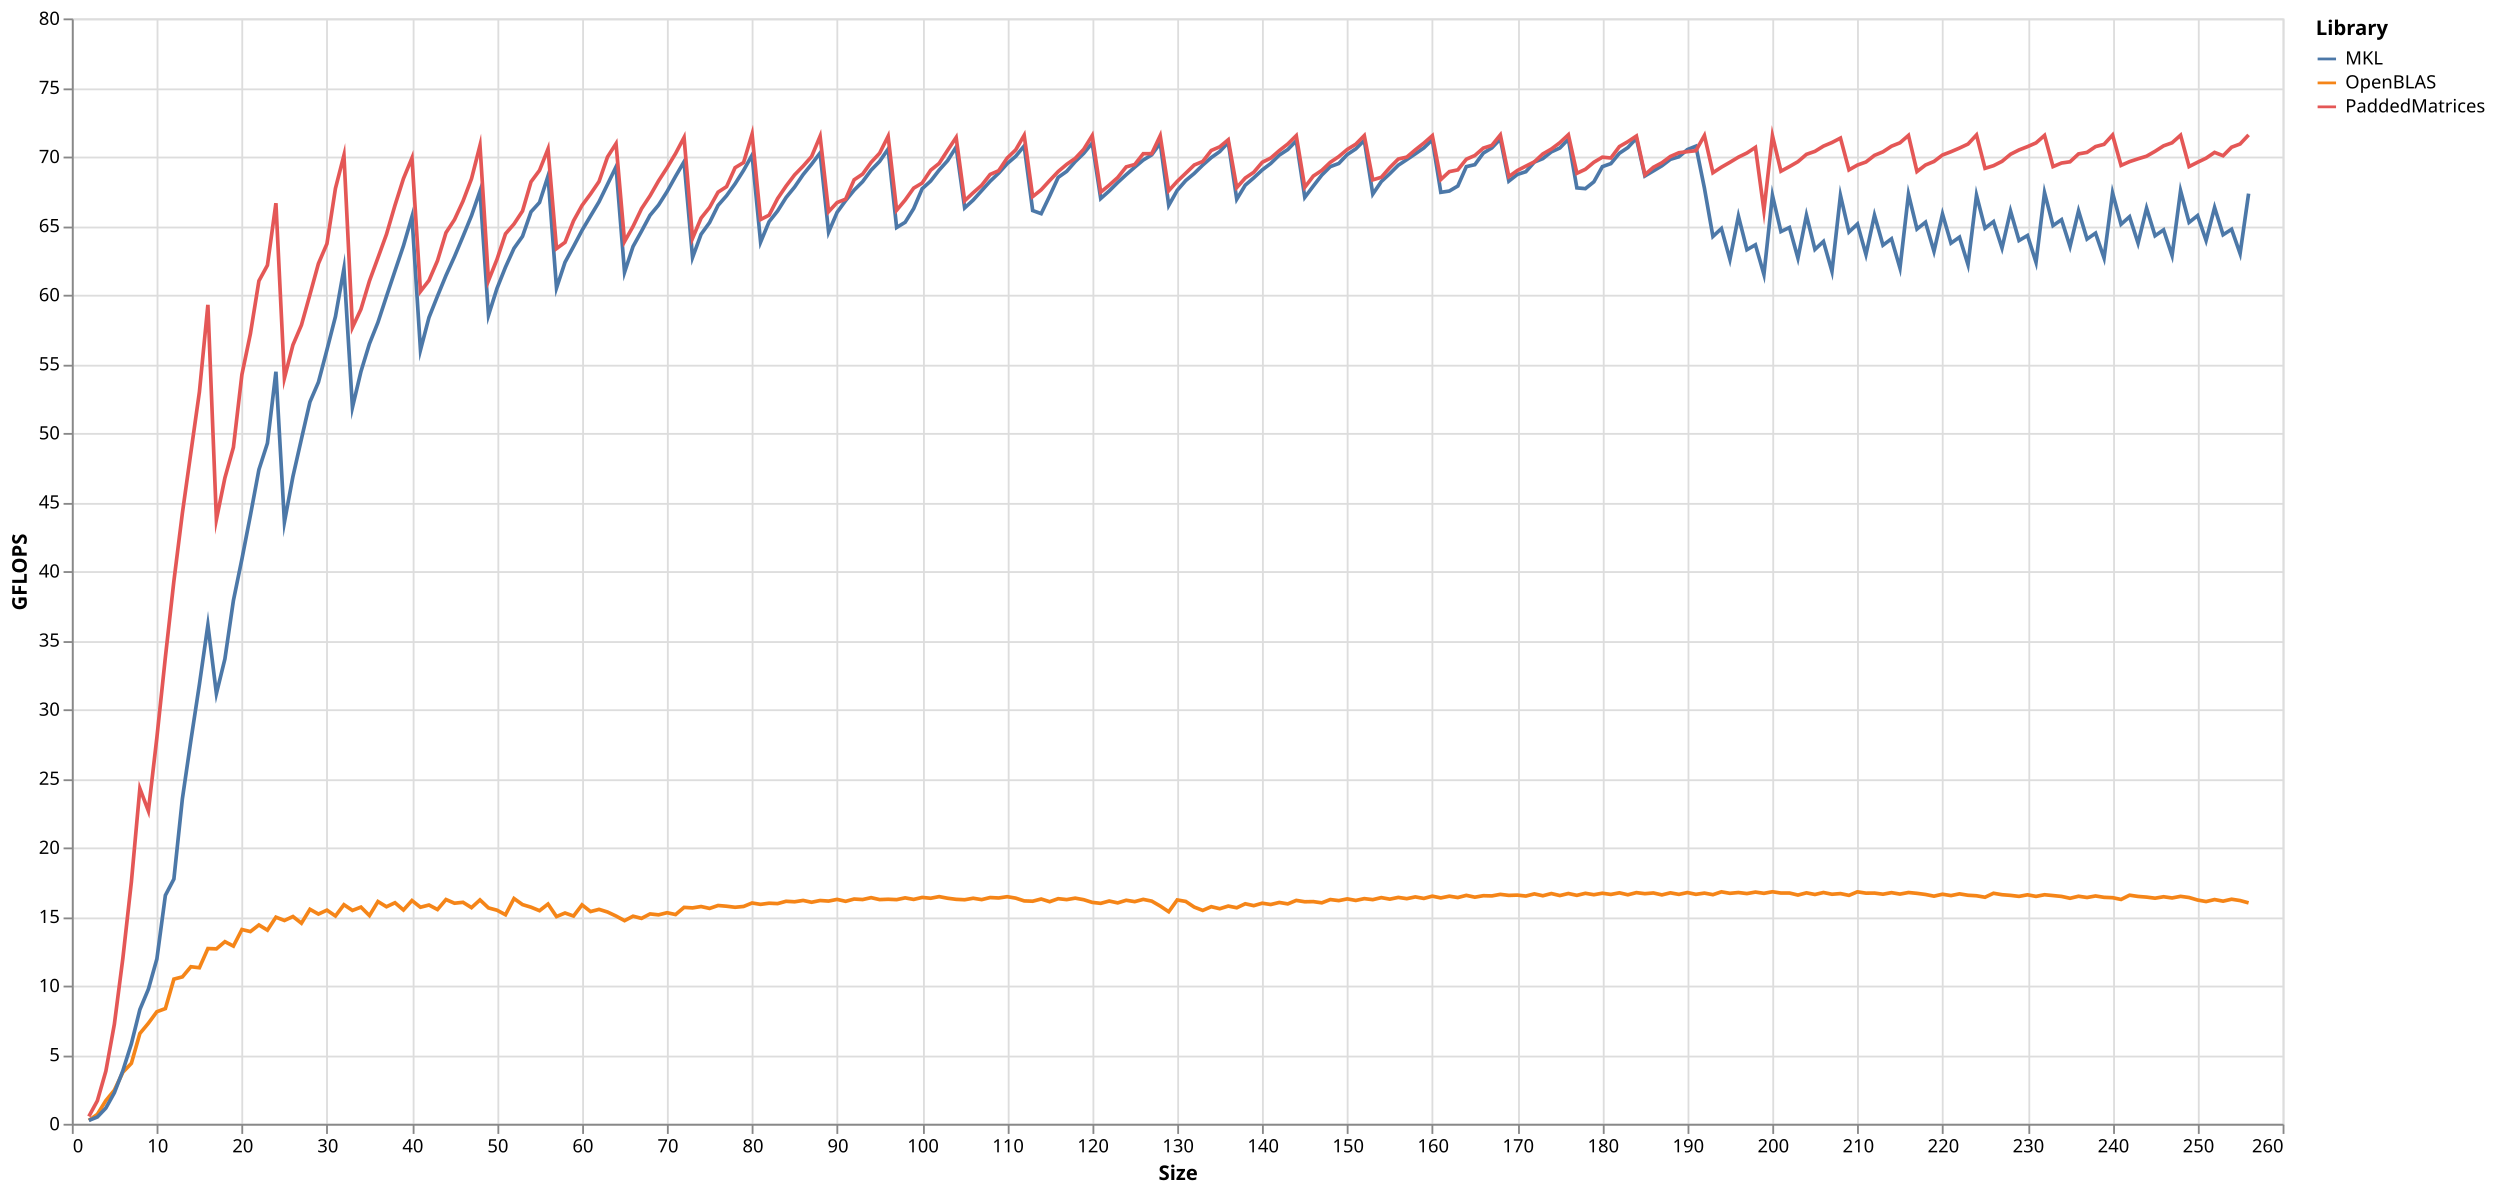
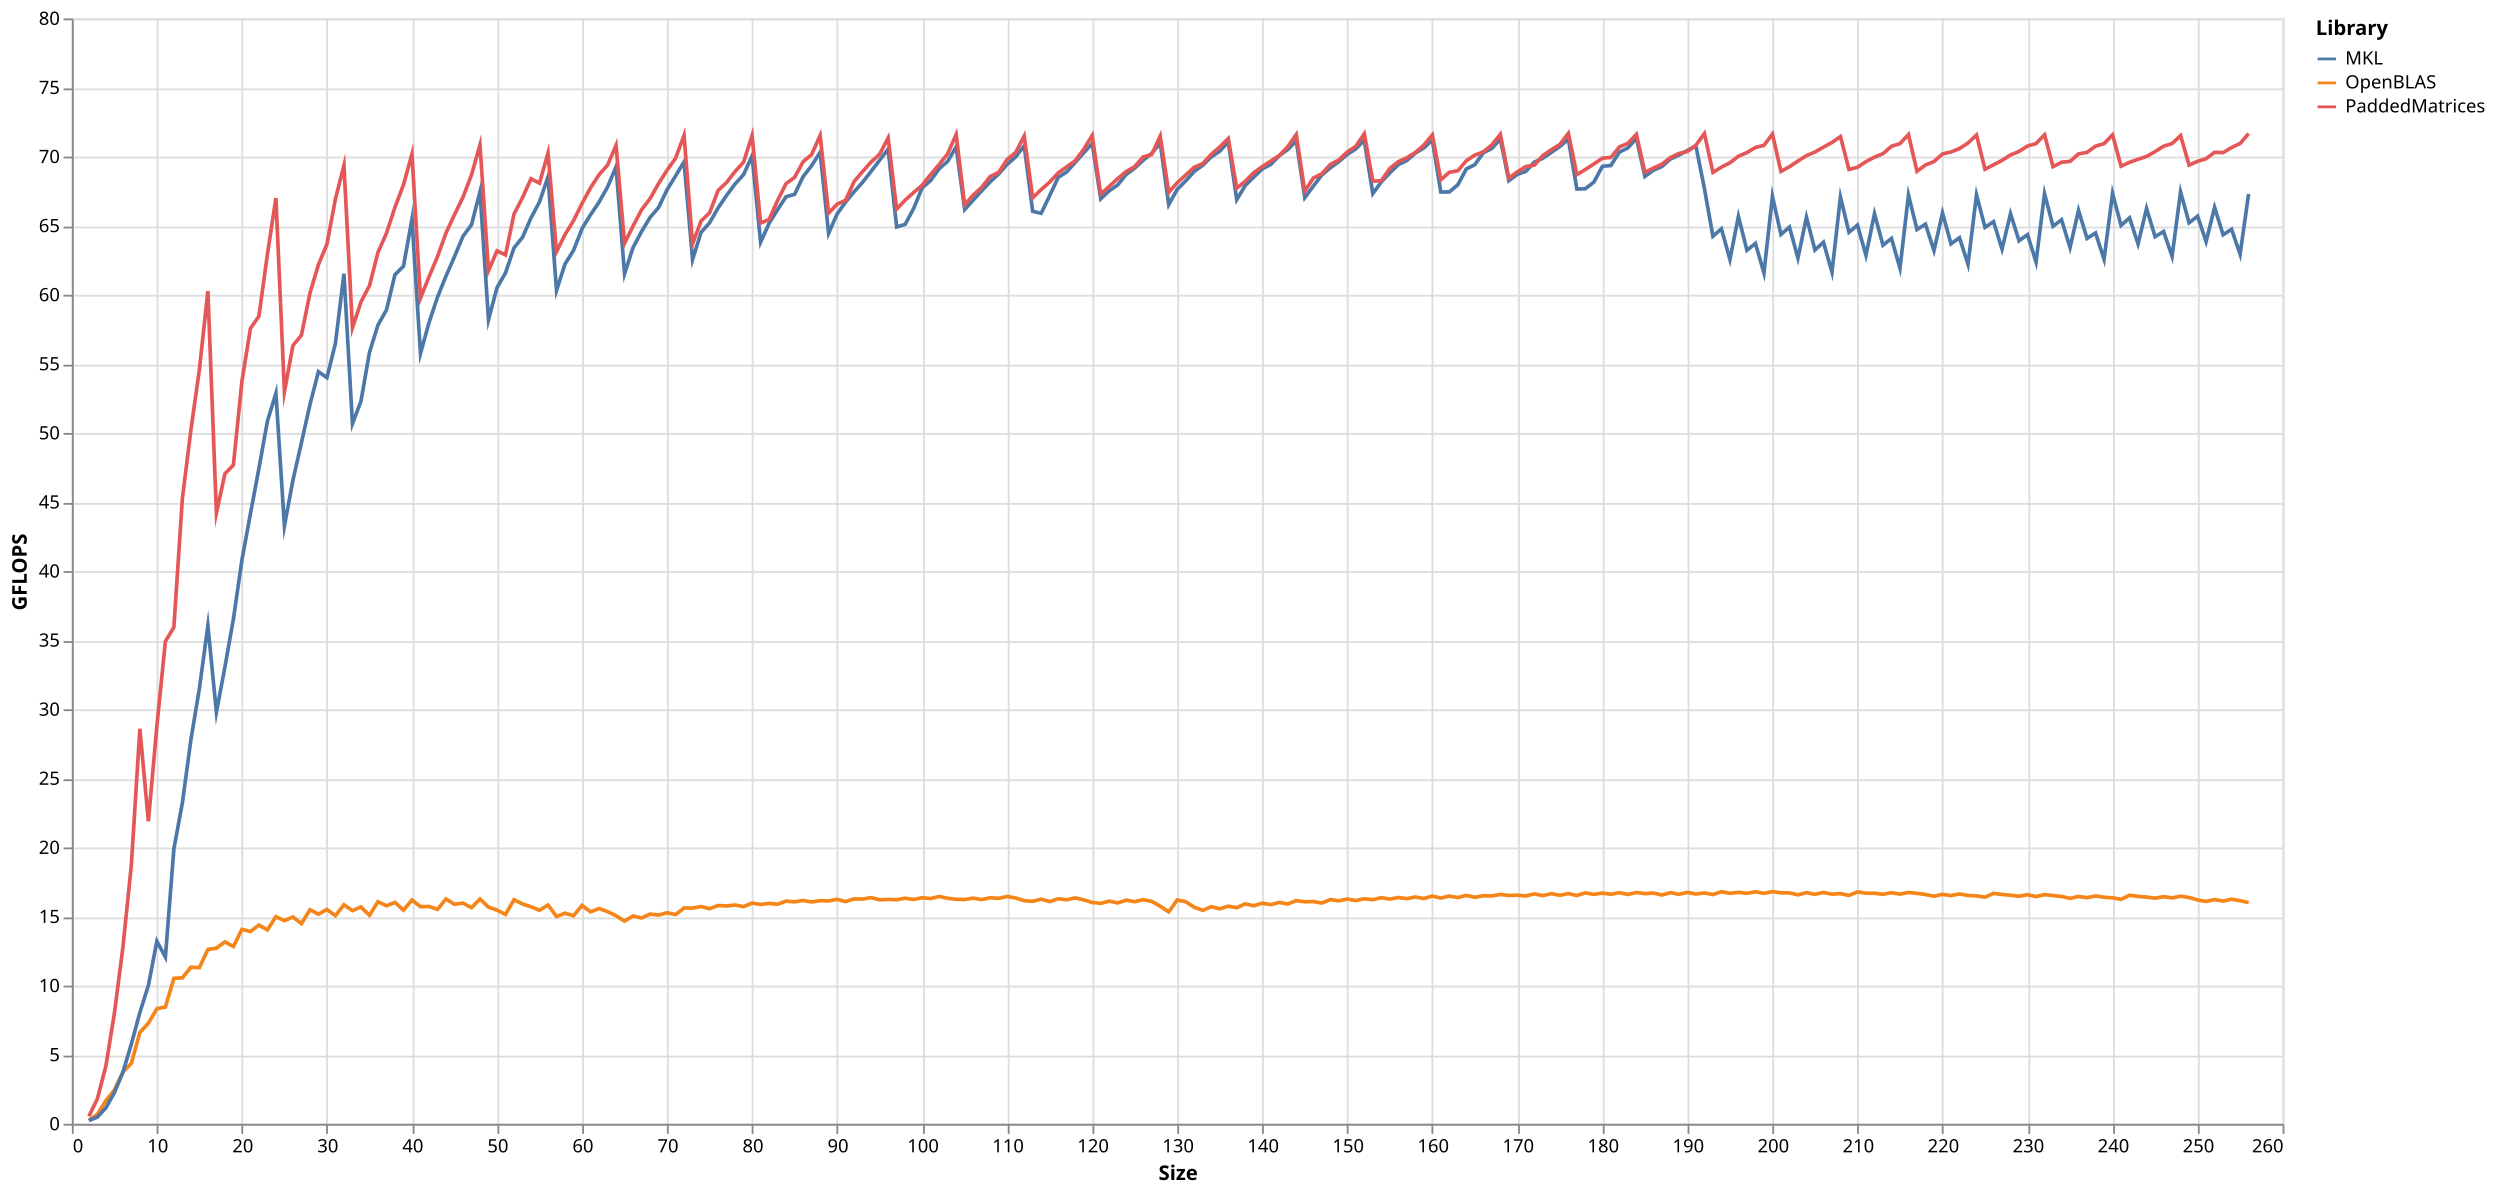
<svg xmlns="http://www.w3.org/2000/svg" class="marks" width="1357" height="647" viewBox="0 0 1357 647" version="1.1">
  <rect width="1357" height="647" fill="white" />
  <g fill="none" stroke-miterlimit="10" transform="translate(39,10)">
    <g class="mark-group role-frame root" role="graphics-object" aria-roledescription="group mark container">
      <g transform="translate(0,0)">
        <path class="background" aria-hidden="true" d="M0.5,0.5h1200v600h-1200Z" stroke="#ddd" />
        <g>
          <g class="mark-group role-axis" aria-hidden="true">
            <g transform="translate(0.5,600.5)">
              <path class="background" aria-hidden="true" d="M0,0h0v0h0Z" pointer-events="none" />
              <g>
                <g class="mark-rule role-axis-grid" pointer-events="none">
                  <line transform="translate(0,-600)" x2="0" y2="600" stroke="#ddd" stroke-width="1" opacity="1" />
                  <line transform="translate(46,-600)" x2="0" y2="600" stroke="#ddd" stroke-width="1" opacity="1" />
                  <line transform="translate(92,-600)" x2="0" y2="600" stroke="#ddd" stroke-width="1" opacity="1" />
                  <line transform="translate(138,-600)" x2="0" y2="600" stroke="#ddd" stroke-width="1" opacity="1" />
                  <line transform="translate(185,-600)" x2="0" y2="600" stroke="#ddd" stroke-width="1" opacity="1" />
                  <line transform="translate(231,-600)" x2="0" y2="600" stroke="#ddd" stroke-width="1" opacity="1" />
                  <line transform="translate(277,-600)" x2="0" y2="600" stroke="#ddd" stroke-width="1" opacity="1" />
                  <line transform="translate(323,-600)" x2="0" y2="600" stroke="#ddd" stroke-width="1" opacity="1" />
                  <line transform="translate(369,-600)" x2="0" y2="600" stroke="#ddd" stroke-width="1" opacity="1" />
                  <line transform="translate(415,-600)" x2="0" y2="600" stroke="#ddd" stroke-width="1" opacity="1" />
                  <line transform="translate(462,-600)" x2="0" y2="600" stroke="#ddd" stroke-width="1" opacity="1" />
                  <line transform="translate(508,-600)" x2="0" y2="600" stroke="#ddd" stroke-width="1" opacity="1" />
                  <line transform="translate(554,-600)" x2="0" y2="600" stroke="#ddd" stroke-width="1" opacity="1" />
                  <line transform="translate(600,-600)" x2="0" y2="600" stroke="#ddd" stroke-width="1" opacity="1" />
                  <line transform="translate(646,-600)" x2="0" y2="600" stroke="#ddd" stroke-width="1" opacity="1" />
                  <line transform="translate(692,-600)" x2="0" y2="600" stroke="#ddd" stroke-width="1" opacity="1" />
                  <line transform="translate(738,-600)" x2="0" y2="600" stroke="#ddd" stroke-width="1" opacity="1" />
                  <line transform="translate(785,-600)" x2="0" y2="600" stroke="#ddd" stroke-width="1" opacity="1" />
                  <line transform="translate(831,-600)" x2="0" y2="600" stroke="#ddd" stroke-width="1" opacity="1" />
                  <line transform="translate(877,-600)" x2="0" y2="600" stroke="#ddd" stroke-width="1" opacity="1" />
                  <line transform="translate(923,-600)" x2="0" y2="600" stroke="#ddd" stroke-width="1" opacity="1" />
                  <line transform="translate(969,-600)" x2="0" y2="600" stroke="#ddd" stroke-width="1" opacity="1" />
                  <line transform="translate(1015,-600)" x2="0" y2="600" stroke="#ddd" stroke-width="1" opacity="1" />
                  <line transform="translate(1062,-600)" x2="0" y2="600" stroke="#ddd" stroke-width="1" opacity="1" />
                  <line transform="translate(1108,-600)" x2="0" y2="600" stroke="#ddd" stroke-width="1" opacity="1" />
                  <line transform="translate(1154,-600)" x2="0" y2="600" stroke="#ddd" stroke-width="1" opacity="1" />
                  <line transform="translate(1200,-600)" x2="0" y2="600" stroke="#ddd" stroke-width="1" opacity="1" />
                </g>
              </g>
              <path class="foreground" aria-hidden="true" d="" pointer-events="none" display="none" />
            </g>
          </g>
          <g class="mark-group role-axis" aria-hidden="true">
            <g transform="translate(0.5,0.5)">
              <path class="background" aria-hidden="true" d="M0,0h0v0h0Z" pointer-events="none" />
              <g>
                <g class="mark-rule role-axis-grid" pointer-events="none">
                  <line transform="translate(0,600)" x2="1200" y2="0" stroke="#ddd" stroke-width="1" opacity="1" />
                  <line transform="translate(0,563)" x2="1200" y2="0" stroke="#ddd" stroke-width="1" opacity="1" />
                  <line transform="translate(0,525)" x2="1200" y2="0" stroke="#ddd" stroke-width="1" opacity="1" />
                  <line transform="translate(0,488)" x2="1200" y2="0" stroke="#ddd" stroke-width="1" opacity="1" />
                  <line transform="translate(0,450)" x2="1200" y2="0" stroke="#ddd" stroke-width="1" opacity="1" />
                  <line transform="translate(0,413)" x2="1200" y2="0" stroke="#ddd" stroke-width="1" opacity="1" />
                  <line transform="translate(0,375)" x2="1200" y2="0" stroke="#ddd" stroke-width="1" opacity="1" />
                  <line transform="translate(0,338)" x2="1200" y2="0" stroke="#ddd" stroke-width="1" opacity="1" />
                  <line transform="translate(0,300)" x2="1200" y2="0" stroke="#ddd" stroke-width="1" opacity="1" />
                  <line transform="translate(0,263)" x2="1200" y2="0" stroke="#ddd" stroke-width="1" opacity="1" />
                  <line transform="translate(0,225)" x2="1200" y2="0" stroke="#ddd" stroke-width="1" opacity="1" />
                  <line transform="translate(0,188)" x2="1200" y2="0" stroke="#ddd" stroke-width="1" opacity="1" />
                  <line transform="translate(0,150)" x2="1200" y2="0" stroke="#ddd" stroke-width="1" opacity="1" />
                  <line transform="translate(0,113)" x2="1200" y2="0" stroke="#ddd" stroke-width="1" opacity="1" />
                  <line transform="translate(0,75)" x2="1200" y2="0" stroke="#ddd" stroke-width="1" opacity="1" />
                  <line transform="translate(0,38)" x2="1200" y2="0" stroke="#ddd" stroke-width="1" opacity="1" />
                  <line transform="translate(0,0)" x2="1200" y2="0" stroke="#ddd" stroke-width="1" opacity="1" />
                </g>
              </g>
              <path class="foreground" aria-hidden="true" d="" pointer-events="none" display="none" />
            </g>
          </g>
          <g class="mark-group role-axis" role="graphics-symbol" aria-roledescription="axis" aria-label="X-axis titled 'Size' for a linear scale with values from 0 to 260">
            <g transform="translate(0.5,600.5)">
              <path class="background" aria-hidden="true" d="M0,0h0v0h0Z" pointer-events="none" />
              <g>
                <g class="mark-rule role-axis-tick" pointer-events="none">
                  <line transform="translate(0,0)" x2="0" y2="5" stroke="#888" stroke-width="1" opacity="1" />
                  <line transform="translate(46,0)" x2="0" y2="5" stroke="#888" stroke-width="1" opacity="1" />
                  <line transform="translate(92,0)" x2="0" y2="5" stroke="#888" stroke-width="1" opacity="1" />
                  <line transform="translate(138,0)" x2="0" y2="5" stroke="#888" stroke-width="1" opacity="1" />
                  <line transform="translate(185,0)" x2="0" y2="5" stroke="#888" stroke-width="1" opacity="1" />
                  <line transform="translate(231,0)" x2="0" y2="5" stroke="#888" stroke-width="1" opacity="1" />
                  <line transform="translate(277,0)" x2="0" y2="5" stroke="#888" stroke-width="1" opacity="1" />
                  <line transform="translate(323,0)" x2="0" y2="5" stroke="#888" stroke-width="1" opacity="1" />
                  <line transform="translate(369,0)" x2="0" y2="5" stroke="#888" stroke-width="1" opacity="1" />
                  <line transform="translate(415,0)" x2="0" y2="5" stroke="#888" stroke-width="1" opacity="1" />
                  <line transform="translate(462,0)" x2="0" y2="5" stroke="#888" stroke-width="1" opacity="1" />
                  <line transform="translate(508,0)" x2="0" y2="5" stroke="#888" stroke-width="1" opacity="1" />
                  <line transform="translate(554,0)" x2="0" y2="5" stroke="#888" stroke-width="1" opacity="1" />
                  <line transform="translate(600,0)" x2="0" y2="5" stroke="#888" stroke-width="1" opacity="1" />
                  <line transform="translate(646,0)" x2="0" y2="5" stroke="#888" stroke-width="1" opacity="1" />
                  <line transform="translate(692,0)" x2="0" y2="5" stroke="#888" stroke-width="1" opacity="1" />
                  <line transform="translate(738,0)" x2="0" y2="5" stroke="#888" stroke-width="1" opacity="1" />
                  <line transform="translate(785,0)" x2="0" y2="5" stroke="#888" stroke-width="1" opacity="1" />
                  <line transform="translate(831,0)" x2="0" y2="5" stroke="#888" stroke-width="1" opacity="1" />
                  <line transform="translate(877,0)" x2="0" y2="5" stroke="#888" stroke-width="1" opacity="1" />
                  <line transform="translate(923,0)" x2="0" y2="5" stroke="#888" stroke-width="1" opacity="1" />
                  <line transform="translate(969,0)" x2="0" y2="5" stroke="#888" stroke-width="1" opacity="1" />
                  <line transform="translate(1015,0)" x2="0" y2="5" stroke="#888" stroke-width="1" opacity="1" />
                  <line transform="translate(1062,0)" x2="0" y2="5" stroke="#888" stroke-width="1" opacity="1" />
                  <line transform="translate(1108,0)" x2="0" y2="5" stroke="#888" stroke-width="1" opacity="1" />
                  <line transform="translate(1154,0)" x2="0" y2="5" stroke="#888" stroke-width="1" opacity="1" />
                  <line transform="translate(1200,0)" x2="0" y2="5" stroke="#888" stroke-width="1" opacity="1" />
                </g>
                <g class="mark-text role-axis-label" pointer-events="none">
                  <text text-anchor="start" transform="translate(0,15)" font-family="sans-serif" font-size="10px" fill="#000" opacity="1">0</text>
                  <text text-anchor="middle" transform="translate(46.15385,15)" font-family="sans-serif" font-size="10px" fill="#000" opacity="1">10</text>
                  <text text-anchor="middle" transform="translate(92.30769,15)" font-family="sans-serif" font-size="10px" fill="#000" opacity="1">20</text>
                  <text text-anchor="middle" transform="translate(138.4615,15)" font-family="sans-serif" font-size="10px" fill="#000" opacity="1">30</text>
                  <text text-anchor="middle" transform="translate(184.6154,15)" font-family="sans-serif" font-size="10px" fill="#000" opacity="1">40</text>
                  <text text-anchor="middle" transform="translate(230.7692,15)" font-family="sans-serif" font-size="10px" fill="#000" opacity="1">50</text>
                  <text text-anchor="middle" transform="translate(276.9231,15)" font-family="sans-serif" font-size="10px" fill="#000" opacity="1">60</text>
                  <text text-anchor="middle" transform="translate(323.0769,15)" font-family="sans-serif" font-size="10px" fill="#000" opacity="1">70</text>
                  <text text-anchor="middle" transform="translate(369.2308,15)" font-family="sans-serif" font-size="10px" fill="#000" opacity="1">80</text>
                  <text text-anchor="middle" transform="translate(415.3846,15)" font-family="sans-serif" font-size="10px" fill="#000" opacity="1">90</text>
                  <text text-anchor="middle" transform="translate(461.5385,15)" font-family="sans-serif" font-size="10px" fill="#000" opacity="1">100</text>
                  <text text-anchor="middle" transform="translate(507.6923,15)" font-family="sans-serif" font-size="10px" fill="#000" opacity="1">110</text>
                  <text text-anchor="middle" transform="translate(553.8462,15)" font-family="sans-serif" font-size="10px" fill="#000" opacity="1">120</text>
                  <text text-anchor="middle" transform="translate(600,15)" font-family="sans-serif" font-size="10px" fill="#000" opacity="1">130</text>
                  <text text-anchor="middle" transform="translate(646.1538,15)" font-family="sans-serif" font-size="10px" fill="#000" opacity="1">140</text>
                  <text text-anchor="middle" transform="translate(692.3077,15)" font-family="sans-serif" font-size="10px" fill="#000" opacity="1">150</text>
                  <text text-anchor="middle" transform="translate(738.4615,15)" font-family="sans-serif" font-size="10px" fill="#000" opacity="1">160</text>
                  <text text-anchor="middle" transform="translate(784.6154,15)" font-family="sans-serif" font-size="10px" fill="#000" opacity="1">170</text>
                  <text text-anchor="middle" transform="translate(830.7692,15)" font-family="sans-serif" font-size="10px" fill="#000" opacity="1">180</text>
                  <text text-anchor="middle" transform="translate(876.9231,15)" font-family="sans-serif" font-size="10px" fill="#000" opacity="1">190</text>
                  <text text-anchor="middle" transform="translate(923.0769,15)" font-family="sans-serif" font-size="10px" fill="#000" opacity="1">200</text>
                  <text text-anchor="middle" transform="translate(969.2308,15)" font-family="sans-serif" font-size="10px" fill="#000" opacity="1">210</text>
                  <text text-anchor="middle" transform="translate(1015.385,15)" font-family="sans-serif" font-size="10px" fill="#000" opacity="1">220</text>
                  <text text-anchor="middle" transform="translate(1061.538,15)" font-family="sans-serif" font-size="10px" fill="#000" opacity="1">230</text>
                  <text text-anchor="middle" transform="translate(1107.692,15)" font-family="sans-serif" font-size="10px" fill="#000" opacity="1">240</text>
                  <text text-anchor="middle" transform="translate(1153.846,15)" font-family="sans-serif" font-size="10px" fill="#000" opacity="1">250</text>
                  <text text-anchor="end" transform="translate(1200,15)" font-family="sans-serif" font-size="10px" fill="#000" opacity="1">260</text>
                </g>
                <g class="mark-rule role-axis-domain" pointer-events="none">
                  <line transform="translate(0,0)" x2="1200" y2="0" stroke="#888" stroke-width="1" opacity="1" />
                </g>
                <g class="mark-text role-axis-title" pointer-events="none">
                  <text text-anchor="middle" transform="translate(600,30)" font-family="sans-serif" font-size="11px" font-weight="bold" fill="#000" opacity="1">Size</text>
                </g>
              </g>
              <path class="foreground" aria-hidden="true" d="" pointer-events="none" display="none" />
            </g>
          </g>
          <g class="mark-group role-axis" role="graphics-symbol" aria-roledescription="axis" aria-label="Y-axis titled 'GFLOPS' for a linear scale with values from 0 to 80">
            <g transform="translate(0.5,0.5)">
              <path class="background" aria-hidden="true" d="M0,0h0v0h0Z" pointer-events="none" />
              <g>
                <g class="mark-rule role-axis-tick" pointer-events="none">
                  <line transform="translate(0,600)" x2="-5" y2="0" stroke="#888" stroke-width="1" opacity="1" />
                  <line transform="translate(0,563)" x2="-5" y2="0" stroke="#888" stroke-width="1" opacity="1" />
                  <line transform="translate(0,525)" x2="-5" y2="0" stroke="#888" stroke-width="1" opacity="1" />
                  <line transform="translate(0,488)" x2="-5" y2="0" stroke="#888" stroke-width="1" opacity="1" />
                  <line transform="translate(0,450)" x2="-5" y2="0" stroke="#888" stroke-width="1" opacity="1" />
                  <line transform="translate(0,413)" x2="-5" y2="0" stroke="#888" stroke-width="1" opacity="1" />
                  <line transform="translate(0,375)" x2="-5" y2="0" stroke="#888" stroke-width="1" opacity="1" />
                  <line transform="translate(0,338)" x2="-5" y2="0" stroke="#888" stroke-width="1" opacity="1" />
                  <line transform="translate(0,300)" x2="-5" y2="0" stroke="#888" stroke-width="1" opacity="1" />
                  <line transform="translate(0,263)" x2="-5" y2="0" stroke="#888" stroke-width="1" opacity="1" />
                  <line transform="translate(0,225)" x2="-5" y2="0" stroke="#888" stroke-width="1" opacity="1" />
                  <line transform="translate(0,188)" x2="-5" y2="0" stroke="#888" stroke-width="1" opacity="1" />
                  <line transform="translate(0,150)" x2="-5" y2="0" stroke="#888" stroke-width="1" opacity="1" />
                  <line transform="translate(0,113)" x2="-5" y2="0" stroke="#888" stroke-width="1" opacity="1" />
                  <line transform="translate(0,75)" x2="-5" y2="0" stroke="#888" stroke-width="1" opacity="1" />
                  <line transform="translate(0,38)" x2="-5" y2="0" stroke="#888" stroke-width="1" opacity="1" />
                  <line transform="translate(0,0)" x2="-5" y2="0" stroke="#888" stroke-width="1" opacity="1" />
                </g>
                <g class="mark-text role-axis-label" pointer-events="none">
                  <text text-anchor="end" transform="translate(-7,603)" font-family="sans-serif" font-size="10px" fill="#000" opacity="1">0</text>
                  <text text-anchor="end" transform="translate(-7,565.5)" font-family="sans-serif" font-size="10px" fill="#000" opacity="1">5</text>
                  <text text-anchor="end" transform="translate(-7,528)" font-family="sans-serif" font-size="10px" fill="#000" opacity="1">10</text>
                  <text text-anchor="end" transform="translate(-7,490.5)" font-family="sans-serif" font-size="10px" fill="#000" opacity="1">15</text>
                  <text text-anchor="end" transform="translate(-7,453)" font-family="sans-serif" font-size="10px" fill="#000" opacity="1">20</text>
                  <text text-anchor="end" transform="translate(-7,415.5)" font-family="sans-serif" font-size="10px" fill="#000" opacity="1">25</text>
                  <text text-anchor="end" transform="translate(-7,378)" font-family="sans-serif" font-size="10px" fill="#000" opacity="1">30</text>
                  <text text-anchor="end" transform="translate(-7,340.5)" font-family="sans-serif" font-size="10px" fill="#000" opacity="1">35</text>
                  <text text-anchor="end" transform="translate(-7,303)" font-family="sans-serif" font-size="10px" fill="#000" opacity="1">40</text>
                  <text text-anchor="end" transform="translate(-7,265.5)" font-family="sans-serif" font-size="10px" fill="#000" opacity="1">45</text>
                  <text text-anchor="end" transform="translate(-7,228)" font-family="sans-serif" font-size="10px" fill="#000" opacity="1">50</text>
                  <text text-anchor="end" transform="translate(-7,190.5)" font-family="sans-serif" font-size="10px" fill="#000" opacity="1">55</text>
                  <text text-anchor="end" transform="translate(-7,153)" font-family="sans-serif" font-size="10px" fill="#000" opacity="1">60</text>
                  <text text-anchor="end" transform="translate(-7,115.5)" font-family="sans-serif" font-size="10px" fill="#000" opacity="1">65</text>
                  <text text-anchor="end" transform="translate(-7,78)" font-family="sans-serif" font-size="10px" fill="#000" opacity="1">70</text>
                  <text text-anchor="end" transform="translate(-7,40.5)" font-family="sans-serif" font-size="10px" fill="#000" opacity="1">75</text>
                  <text text-anchor="end" transform="translate(-7,3)" font-family="sans-serif" font-size="10px" fill="#000" opacity="1">80</text>
                </g>
                <g class="mark-rule role-axis-domain" pointer-events="none">
                  <line transform="translate(0,600)" x2="0" y2="-600" stroke="#888" stroke-width="1" opacity="1" />
                </g>
                <g class="mark-text role-axis-title" pointer-events="none">
                  <text text-anchor="middle" transform="translate(-23,300) rotate(-90) translate(0,-2)" font-family="sans-serif" font-size="11px" font-weight="bold" fill="#000" opacity="1">GFLOPS</text>
                </g>
              </g>
              <path class="foreground" aria-hidden="true" d="" pointer-events="none" display="none" />
            </g>
          </g>
          <g class="mark-group role-scope pathgroup" role="graphics-object" aria-roledescription="group mark container">
            <g transform="translate(0,0)">
              <path class="background" aria-hidden="true" d="M0,0h1200v600h-1200Z" />
              <g>
                <g class="mark-line role-mark marks" role="graphics-object" aria-roledescription="line mark container">
-                   <path aria-label="Library: OpenBLAS; Size: 2; GFLOPS: 0.245790770293" role="graphics-symbol" aria-roledescription="line mark" d="M9.231,598.157L13.846,594.846L18.462,587.38L23.077,581.778L27.692,571.989L32.308,567.166L36.923,550.965L41.538,545.424L46.154,539.155L50.769,537.46L55.385,521.464L60,520.251L64.615,514.743L69.231,515.296L73.846,504.874L78.462,505.044L83.077,501.143L87.692,503.539L92.308,494.552L96.923,495.647L101.538,492.066L106.154,494.883L110.769,487.841L115.385,489.642L120,487.488L124.615,491.116L129.231,483.569L133.846,486.157L138.462,484.029L143.077,487.198L147.692,481.074L152.308,484.174L156.923,482.374L161.538,486.969L166.154,479.359L170.769,482.177L175.385,480.007L180,483.942L184.615,478.815L189.231,482.454L193.846,481.244L198.462,483.694L203.077,478.262L207.692,480.267L212.308,479.773L216.923,482.668L221.538,478.47L226.154,482.82L230.769,484.052L235.385,486.526L240,477.718L244.615,481.019L249.231,482.425L253.846,484.317L258.462,480.723L263.077,487.521L267.692,485.578L272.308,487.225L276.923,481.158L281.538,484.793L286.154,483.595L290.769,485.043L295.385,487.224L300,489.732L304.615,487.315L309.231,488.491L313.846,486.078L318.462,486.578L323.077,485.417L327.692,486.426L332.308,482.523L336.923,482.81L341.538,482.067L346.154,483.09L350.769,481.503L355.385,481.897L360,482.463L364.615,482.031L369.231,480.142L373.846,480.887L378.462,480.259L383.077,480.476L387.692,479.214L392.308,479.483L396.923,478.754L401.538,479.743L406.154,478.795L410.769,479.105L415.385,478.178L420,479.241L424.615,477.996L429.231,478.28L433.846,477.245L438.462,478.301L443.077,478.113L447.692,478.322L452.308,477.361L456.923,478.205L461.538,477.125L466.154,477.575L470.769,476.687L475.385,477.571L480,478.156L484.615,478.38L489.231,477.567L493.846,478.314L498.462,477.184L503.077,477.423L507.692,476.721L512.308,477.502L516.923,479.009L521.538,479.18L526.154,477.985L530.769,479.442L535.385,477.802L540,478.305L544.615,477.517L549.231,478.358L553.846,479.807L558.462,480.342L563.077,479.064L567.692,480.094L572.308,478.658L576.923,479.41L581.538,478.182L586.154,479.123L590.769,481.795L595.385,484.894L600,478.485L604.615,479.295L609.231,482.368L613.846,484.165L618.462,482.143L623.077,483.259L627.692,481.811L632.308,482.733L636.923,480.571L641.538,481.589L646.154,480.255L650.769,480.973L655.385,479.85L660,480.637L664.615,478.732L669.231,479.477L673.846,479.392L678.462,480.058L683.077,478.274L687.692,478.853L692.308,477.915L696.923,478.761L701.538,477.775L706.154,478.334L710.769,477.225L715.385,478.062L720,477.111L724.615,477.797L729.231,476.834L733.846,477.668L738.462,476.438L743.077,477.395L747.692,476.444L752.308,477.19L756.923,475.995L761.538,476.992L766.154,476.184L770.769,476.309L775.385,475.453L780,476.02L784.615,475.868L789.231,476.372L793.846,475.198L798.462,476.215L803.077,475.017L807.692,476.11L812.308,474.991L816.923,475.998L821.538,474.884L826.154,475.658L830.769,474.837L835.385,475.5L840,474.621L844.615,475.694L849.231,474.51L853.846,475.098L858.462,474.698L863.077,475.748L867.692,474.631L872.308,475.47L876.923,474.474L881.538,475.447L886.154,474.775L890.769,475.636L895.385,474.085L900,474.899L904.615,474.46L909.231,475.037L913.846,474.218L918.462,474.899L923.077,474.049L927.692,474.75L932.308,474.726L936.923,475.839L941.538,474.632L946.154,475.527L950.769,474.452L955.385,475.398L960,475.041L964.615,476.003L969.231,474.077L973.846,474.806L978.462,474.76L983.077,475.376L987.692,474.529L992.308,475.309L996.923,474.444L1001.538,474.909L1006.154,475.516L1010.769,476.437L1015.385,475.381L1020,476.126L1024.615,475.181L1029.231,475.947L1033.846,476.222L1038.462,477.023L1043.077,474.86L1047.692,475.647L1052.308,476.006L1056.923,476.553L1061.538,475.698L1066.154,476.566L1070.769,475.663L1075.385,476.118L1080,476.575L1084.615,477.584L1089.231,476.477L1093.846,477.168L1098.462,476.33L1103.077,477.069L1107.692,477.258L1112.308,478.224L1116.923,475.913L1121.538,476.589L1126.154,476.952L1130.769,477.541L1135.385,476.753L1140,477.42L1144.615,476.538L1149.231,477.173L1153.846,478.531L1158.462,479.364L1163.077,478.281L1167.692,479.155L1172.308,478.099L1176.923,478.819L1181.538,480.08" stroke="#f58518" stroke-width="2" />
+                   <path aria-label="Library: OpenBLAS; Size: 2; GFLOPS: 0.24562118765" role="graphics-symbol" aria-roledescription="line mark" d="M9.231,598.158L13.846,594.864L18.462,587.375L23.077,581.709L27.692,571.933L32.308,567.165L36.923,550.44L41.538,545.359L46.154,537.51L50.769,536.62L55.385,521.032L60,520.747L64.615,515.022L69.231,515.211L73.846,505.378L78.462,504.682L83.077,501.278L87.692,503.756L92.308,494.468L96.923,495.623L101.538,492.125L106.154,494.743L110.769,487.567L115.385,489.769L120,487.696L124.615,491.352L129.231,483.793L133.846,486.201L138.462,483.654L143.077,487.03L147.692,481.095L152.308,484.298L156.923,482.29L161.538,486.814L166.154,479.456L170.769,481.656L175.385,479.821L180,484.014L184.615,478.539L189.231,482.146L193.846,482.025L198.462,483.569L203.077,477.96L207.692,480.82L212.308,480.217L216.923,482.686L221.538,477.979L226.154,482.367L230.769,484.001L235.385,486.364L240,478.367L244.615,480.676L249.231,482.208L253.846,484.086L258.462,481.228L263.077,487.498L267.692,485.677L272.308,487.063L276.923,481.44L281.538,484.956L286.154,483.15L290.769,484.849L295.385,487.049L300,489.968L304.615,487.206L309.231,488.284L313.846,486.152L318.462,486.687L323.077,485.46L327.692,486.452L332.308,482.828L336.923,482.918L341.538,482.072L346.154,483.247L350.769,481.507L355.385,481.756L360,481.237L364.615,482.106L369.231,480.204L373.846,480.934L378.462,480.382L383.077,480.802L387.692,479.13L392.308,479.531L396.923,478.766L401.538,479.574L406.154,478.875L410.769,479.031L415.385,478.152L420,479.377L424.615,477.912L429.231,478.009L433.846,477.242L438.462,478.412L443.077,478.208L447.692,478.391L452.308,477.564L456.923,478.251L461.538,477.276L466.154,477.736L470.769,476.602L475.385,477.587L480,478.141L484.615,478.263L489.231,477.516L493.846,478.323L498.462,477.296L503.077,477.633L507.692,476.607L512.308,477.444L516.923,478.895L521.538,479.214L526.154,478.081L530.769,479.384L535.385,477.861L540,478.401L544.615,477.386L549.231,478.43L553.846,479.849L558.462,480.351L563.077,479.138L567.692,480.098L572.308,478.623L576.923,479.428L581.538,478.345L586.154,479.29L590.769,481.888L595.385,484.972L600,478.518L604.615,479.445L609.231,482.443L613.846,484.14L618.462,482.14L623.077,483.307L627.692,481.874L632.308,482.7L636.923,480.623L641.538,481.64L646.154,480.249L650.769,481.046L655.385,479.815L660,480.696L664.615,478.863L669.231,479.482L673.846,479.366L678.462,480.161L683.077,478.31L687.692,478.958L692.308,477.99L696.923,478.827L701.538,477.863L706.154,478.35L710.769,477.248L715.385,478.036L720,477.162L724.615,477.773L729.231,476.898L733.846,477.692L738.462,476.432L743.077,477.45L747.692,476.402L752.308,477.173L756.923,476.033L761.538,477.061L766.154,476.218L770.769,476.286L775.385,475.51L780,476.053L784.615,475.898L789.231,476.315L793.846,475.207L798.462,476.148L803.077,475.075L807.692,475.991L812.308,475.02L816.923,476.094L821.538,474.654L826.154,475.473L830.769,474.766L835.385,475.415L840,474.536L844.615,475.501L849.231,474.455L853.846,475.081L858.462,474.741L863.077,475.8L867.692,474.556L872.308,475.434L876.923,474.377L881.538,475.274L886.154,474.701L890.769,475.562L895.385,474.007L900,474.886L904.615,474.371L909.231,474.885L913.846,474.071L918.462,474.905L923.077,473.948L927.692,474.616L932.308,474.676L936.923,475.714L941.538,474.535L946.154,475.413L950.769,474.448L955.385,475.35L960,475.058L964.615,476.044L969.231,474.118L973.846,474.831L978.462,474.851L983.077,475.421L987.692,474.557L992.308,475.305L996.923,474.431L1001.538,474.908L1006.154,475.526L1010.769,476.485L1015.385,475.45L1020,476.137L1024.615,475.239L1029.231,476.077L1033.846,476.275L1038.462,477.005L1043.077,474.894L1047.692,475.543L1052.308,475.913L1056.923,476.491L1061.538,475.67L1066.154,476.643L1070.769,475.609L1075.385,476.111L1080,476.601L1084.615,477.624L1089.231,476.614L1093.846,477.256L1098.462,476.35L1103.077,477.033L1107.692,477.338L1112.308,478.169L1116.923,475.923L1121.538,476.574L1126.154,476.944L1130.769,477.537L1135.385,476.708L1140,477.372L1144.615,476.448L1149.231,477.155L1153.846,478.489L1158.462,479.292L1163.077,478.29L1167.692,479.102L1172.308,478.106L1176.923,478.866L1181.538,479.933" stroke="#f58518" stroke-width="2" />
                </g>
              </g>
              <path class="foreground" aria-hidden="true" d="" display="none" />
            </g>
            <g transform="translate(0,0)">
              <path class="background" aria-hidden="true" d="M0,0h1200v600h-1200Z" />
              <g>
                <g class="mark-line role-mark marks" role="graphics-object" aria-roledescription="line mark container">
-                   <path aria-label="Library: MKL; Size: 2; GFLOPS: 0.245609078495" role="graphics-symbol" aria-roledescription="line mark" d="M9.231,598.158L13.846,596.296L18.462,591.439L23.077,583.151L27.692,571.187L32.308,556.56L36.923,537.978L41.538,526.927L46.154,510.512L50.769,475.967L55.385,467.149L60,423.539L64.615,391.892L69.231,361.555L73.846,329.149L78.462,366.484L83.077,347.676L87.692,315.965L92.308,293.477L96.923,269.701L101.538,244.934L106.154,230.584L110.769,191.778L115.385,273.409L120,248.671L124.615,228.271L129.231,208.151L133.846,197.45L138.462,179.894L143.077,161.854L147.692,135.776L152.308,211.128L156.923,191.661L161.538,176.557L166.154,164.966L170.769,150.895L175.385,137.075L180,123.389L184.615,107.591L189.231,179.997L193.846,162.338L198.462,150.733L203.077,139.528L207.692,129.295L212.308,118.337L216.923,107.072L221.538,93.684L226.154,161.152L230.769,146.538L235.385,134.993L240,124.774L244.615,118.301L249.231,104.978L253.846,99.903L258.462,85.55L263.077,146.303L267.692,132.345L272.308,123.821L276.923,115.057L281.538,107.263L286.154,99.539L290.769,90.047L295.385,80.543L300,137.789L304.615,123.803L309.231,115.471L313.846,106.851L318.462,101.302L323.077,94.001L327.692,85.711L332.308,77.78L336.923,129.718L341.538,117.169L346.154,110.813L350.769,101.466L355.385,96.212L360,89.766L364.615,82.464L369.231,74.189L373.846,121.426L378.462,110.33L383.077,104.517L387.692,97.197L392.308,91.534L396.923,84.78L401.538,79.115L406.154,73.007L410.769,115.995L415.385,105.248L420,98.889L424.615,93.218L429.231,88.604L433.846,82.352L438.462,77.593L443.077,70.894L447.692,113.483L452.308,110.662L456.923,103.26L461.538,92.454L466.154,88.278L470.769,82.321L475.385,77.164L480,69.804L484.615,102.867L489.231,98.618L493.846,93.491L498.462,88.379L503.077,83.97L507.692,78.829L512.308,74.863L516.923,69.224L521.538,104.295L526.154,105.965L530.769,96.343L535.385,86.288L540,83.017L544.615,77.728L549.231,73.256L553.846,67.642L558.462,97.762L563.077,93.657L567.692,89.054L572.308,84.817L576.923,80.764L581.538,76.88L586.154,74.054L590.769,67.674L595.385,101.489L600,93.304L604.615,88.015L609.231,84.135L613.846,79.605L618.462,75.535L623.077,72.279L627.692,67.29L632.308,98.135L636.923,90.499L641.538,86.53L646.154,82.232L650.769,78.703L655.385,74.202L660,71.178L664.615,66.382L669.231,97.126L673.846,91.004L678.462,85.033L683.077,80.454L687.692,78.724L692.308,73.889L696.923,70.804L701.538,66.188L706.154,95.344L710.769,88.55L715.385,84.256L720,79.677L724.615,76.631L729.231,73.502L733.846,70.296L738.462,65.86L743.077,94.389L747.692,93.693L752.308,90.975L756.923,80.454L761.538,79.383L766.154,73.092L770.769,70.289L775.385,65.422L780,88.306L784.615,84.683L789.231,83.204L793.846,77.979L798.462,76.085L803.077,72.431L807.692,70.323L812.308,65.54L816.923,91.984L821.538,92.393L826.154,88.692L830.769,80.452L835.385,78.805L840,73.193L844.615,70.092L849.231,65.046L853.846,85.515L858.462,82.767L863.077,79.995L867.692,76.473L872.308,75.089L876.923,71.202L881.538,69.341L886.154,92.098L890.769,118.347L895.385,114.053L900,130.845L904.615,107.292L909.231,125.556L913.846,122.888L918.462,138.968L923.077,96.055L927.692,115.693L932.308,113.485L936.923,130.143L941.538,106.805L946.154,125.392L950.769,121.065L955.385,137.286L960,96.061L964.615,115.947L969.231,111.609L973.846,128.158L978.462,106.797L983.077,123.079L987.692,119.629L992.308,135.507L996.923,95.397L1001.538,114.316L1006.154,110.628L1010.769,126.425L1015.385,106.168L1020,121.978L1024.615,118.731L1029.231,133.661L1033.846,95.951L1038.462,113.867L1043.077,110.304L1047.692,124.62L1052.308,104.503L1056.923,120.548L1061.538,117.838L1066.154,132.378L1070.769,94.591L1075.385,112.458L1080,109.24L1084.615,123.805L1089.231,104.449L1093.846,119.764L1098.462,116.553L1103.077,130.033L1107.692,94.7L1112.308,111.747L1116.923,107.635L1121.538,121.992L1126.154,102.967L1130.769,117.97L1135.385,114.779L1140,128.667L1144.615,93.5L1149.231,110.715L1153.846,107.036L1158.462,120.536L1163.077,102.635L1167.692,117.424L1172.308,114.457L1176.923,127.636L1181.538,95.097" stroke="#4c78a8" stroke-width="2" />
+                   <path aria-label="Library: MKL; Size: 2; GFLOPS: 0.239258738265" role="graphics-symbol" aria-roledescription="line mark" d="M9.231,598.206L13.846,596.35L18.462,591.35L23.077,583.12L27.692,572.077L32.308,556.631L36.923,539.6L41.538,524.919L46.154,500.902L50.769,509.501L55.385,450.714L60,425.793L64.615,391.632L69.231,363.653L73.846,329.573L78.462,376.655L83.077,352.109L87.692,326.032L92.308,294.021L96.923,268.886L101.538,244.284L106.154,218.62L110.769,203.478L115.385,275.494L120,250.664L124.615,230.324L129.231,209.686L133.846,191.742L138.462,195L143.077,176.311L147.692,138.566L152.308,219.929L156.923,207.797L161.538,181.326L166.154,166.448L170.769,158.233L175.385,139.097L180,134.534L184.615,108.926L189.231,181.884L193.846,165.192L198.462,151.315L203.077,139.878L207.692,129.313L212.308,118.258L216.923,111.995L221.538,94.07L226.154,163.539L230.769,146.13L235.385,138.139L240,124.575L244.615,118.835L249.231,108.305L253.846,99.617L258.462,85.969L263.077,147.663L267.692,133.314L272.308,125.932L276.923,114.112L281.538,106.563L286.154,99.731L290.769,91.533L295.385,80.526L300,138.618L304.615,124.381L309.231,115.68L313.846,108.034L318.462,102.661L323.077,93.004L327.692,85.514L332.308,77.829L336.923,130.89L341.538,116.131L346.154,110.926L350.769,102.896L355.385,96.063L360,89.875L364.615,84.772L369.231,74.62L373.846,121.483L378.462,111.227L383.077,103.772L387.692,96.799L392.308,95.489L396.923,85.891L401.538,79.938L406.154,72.681L410.769,116.637L415.385,106.164L420,99.665L424.615,94.096L429.231,88.908L433.846,82.996L438.462,76.955L443.077,70.999L447.692,113.189L452.308,111.813L456.923,103.192L461.538,91.956L466.154,87.99L470.769,81.596L475.385,77.581L480,69.721L484.615,103.762L489.231,98.646L493.846,93.561L498.462,88.726L503.077,84.408L507.692,79.197L512.308,75.145L516.923,69.131L521.538,104.681L526.154,105.779L530.769,96.177L535.385,86.277L540,83.317L544.615,78.215L549.231,72.96L553.846,67.882L558.462,97.933L563.077,93.544L567.692,90.378L572.308,84.687L576.923,81.26L581.538,76.971L586.154,73.243L590.769,67.647L595.385,101.064L600,92.766L604.615,88.163L609.231,83.068L613.846,79.697L618.462,75.139L623.077,72.106L627.692,66.974L632.308,98.377L636.923,90.69L641.538,86.157L646.154,81.69L650.769,79.246L655.385,74.497L660,71.172L664.615,66.433L669.231,97.33L673.846,91.054L678.462,85.044L683.077,81.086L687.692,77.747L692.308,73.813L696.923,70.831L701.538,66.123L706.154,95.088L710.769,88.774L715.385,83.856L720,79.358L724.615,77.145L729.231,73.132L733.846,70.328L738.462,65.943L743.077,94.217L747.692,94.175L752.308,90.292L756.923,81.696L761.538,79.391L766.154,72.926L770.769,70.586L775.385,65.442L780,88.053L784.615,84.661L789.231,83.018L793.846,77.997L798.462,75.887L803.077,72.684L807.692,69.484L812.308,65.603L816.923,92.597L821.538,92.46L826.154,88.85L830.769,80.303L835.385,79.826L840,72.572L844.615,70.3L849.231,65.074L853.846,85.78L858.462,82.382L863.077,80.4L867.692,76.303L872.308,74.206L876.923,71.669L881.538,69.222L886.154,92.343L890.769,118.254L895.385,114.187L900,130.86L904.615,107.461L909.231,125.837L913.846,122.126L918.462,138.134L923.077,96.551L927.692,117.25L932.308,113.255L936.923,130.09L941.538,107.908L946.154,125.684L950.769,121.474L955.385,137.665L960,96.949L964.615,116.105L969.231,112.192L973.846,128.597L978.462,106.016L983.077,123.104L987.692,119.431L992.308,135.596L996.923,95.87L1001.538,114.589L1006.154,111.7L1010.769,126.017L1015.385,105.601L1020,122.346L1024.615,119.051L1029.231,133.459L1033.846,95.788L1038.462,113.407L1043.077,110.308L1047.692,125.183L1052.308,105.989L1056.923,120.683L1061.538,117.393L1066.154,132.221L1070.769,95.131L1075.385,112.826L1080,109.286L1084.615,124.362L1089.231,104.214L1093.846,119.42L1098.462,116.451L1103.077,130.708L1107.692,95L1112.308,112.365L1116.923,108.247L1121.538,122.41L1126.154,103.117L1130.769,118.507L1135.385,115.638L1140,129.082L1144.615,94.196L1149.231,110.93L1153.846,107.326L1158.462,121.136L1163.077,102.559L1167.692,117.423L1172.308,114.452L1176.923,128.027L1181.538,95.287" stroke="#4c78a8" stroke-width="2" />
                </g>
              </g>
              <path class="foreground" aria-hidden="true" d="" display="none" />
            </g>
            <g transform="translate(0,0)">
              <path class="background" aria-hidden="true" d="M0,0h1200v600h-1200Z" />
              <g>
                <g class="mark-line role-mark marks" role="graphics-object" aria-roledescription="line mark container">
-                   <path aria-label="Library: PaddedMatrices; Size: 2; GFLOPS: 0.534642148788" role="graphics-symbol" aria-roledescription="line mark" d="M9.231,595.99L13.846,587.49L18.462,571.4L23.077,545.927L27.692,510.136L32.308,468.765L36.923,418.022L41.538,430.181L46.154,390.324L50.769,346.697L55.385,305.406L60,268.476L64.615,235.558L69.231,202.795L73.846,155.47L78.462,271.954L83.077,249.395L87.692,232.811L92.308,193.307L96.923,171.151L101.538,142.459L106.154,134.01L110.769,100.295L115.385,195.234L120,177.256L124.615,166.441L129.231,149.909L133.846,133.067L138.462,122.309L143.077,92.264L147.692,74.291L152.308,167.719L156.923,157.852L161.538,142.488L166.154,129.93L170.769,117.223L175.385,101.466L180,86.919L184.615,75.754L189.231,148.18L193.846,142.206L198.462,131.516L203.077,116.305L207.692,109.221L212.308,99.205L216.923,87.041L221.538,68.946L226.154,142.326L230.769,130.764L235.385,116.913L240,111.584L244.615,104.561L249.231,88.69L253.846,82.481L258.462,70.854L263.077,124.916L267.692,121.55L272.308,109.867L276.923,101.523L281.538,95.284L286.154,88.523L290.769,75.169L295.385,67.962L300,121.096L304.615,112.902L309.231,103.254L313.846,96.264L318.462,88.197L323.077,81.037L327.692,73.351L332.308,64.596L336.923,119.336L341.538,108.382L346.154,102.623L350.769,94.306L355.385,91.309L360,81.024L364.615,78.229L369.231,62.787L373.846,109.167L378.462,106.797L383.077,97.786L387.692,90.979L392.308,84.91L396.923,80.177L401.538,74.962L406.154,63.943L410.769,104.891L415.385,99.931L420,98.132L424.615,87.593L429.231,84.475L433.846,78.102L438.462,73.141L443.077,63.97L447.692,104.108L452.308,98.584L456.923,92.132L461.538,89.362L466.154,82.4L470.769,78.676L475.385,71.551L480,64.605L484.615,98.965L489.231,94.633L493.846,90.57L498.462,84.682L503.077,82.664L507.692,75.792L512.308,71.372L516.923,63.427L521.538,96.722L526.154,93.015L530.769,87.978L535.385,83.113L540,79.207L544.615,75.974L549.231,71.052L553.846,63.598L558.462,94.292L563.077,90.512L567.692,86.365L572.308,80.578L576.923,79.315L581.538,73.447L586.154,73.405L590.769,63.644L595.385,93.53L600,88.443L604.615,84.02L609.231,79.559L613.846,77.641L618.462,71.681L623.077,69.701L627.692,65.865L632.308,91.807L636.923,86.631L641.538,83.502L646.154,78.082L650.769,75.798L655.385,71.777L660,68.171L664.615,63.628L669.231,91.653L673.846,85.575L678.462,82.494L683.077,78.101L687.692,74.995L692.308,71.114L696.923,68.276L701.538,63.59L706.154,87.624L710.769,86.243L715.385,80.964L720,76.323L724.615,75.269L729.231,71.343L733.846,67.7L738.462,63.645L743.077,87.455L747.692,83.164L752.308,82.199L756.923,76.425L761.538,74.404L766.154,70.384L770.769,68.916L775.385,63.228L780,85.872L784.615,82.566L789.231,80.177L793.846,77.844L798.462,73.552L803.077,70.901L807.692,67.435L812.308,63.144L816.923,84.068L821.538,81.894L826.154,78.071L830.769,75.319L835.385,75.761L840,69.565L844.615,66.887L849.231,63.834L853.846,84.804L858.462,80.812L863.077,78.355L867.692,74.929L872.308,72.906L876.923,72.312L881.538,71.784L886.154,63.563L890.769,83.76L895.385,80.747L900,78.095L904.615,75.299L909.231,73.048L913.846,70.006L918.462,104.278L923.077,63.658L927.692,82.922L932.308,80.427L936.923,77.761L941.538,73.772L946.154,72.153L950.769,69.318L955.385,67.359L960,64.951L964.615,82.218L969.231,79.59L973.846,77.935L978.462,74.333L983.077,72.407L987.692,69.366L992.308,67.509L996.923,63.5L1001.538,83.123L1006.154,79.572L1010.769,77.643L1015.385,74.133L1020,72.35L1024.615,70.364L1029.231,68.191L1033.846,63.256L1038.462,81.382L1043.077,79.932L1047.692,77.588L1052.308,73.731L1056.923,71.384L1061.538,69.587L1066.154,67.561L1070.769,63.494L1075.385,80.425L1080,78.496L1084.615,77.815L1089.231,73.535L1093.846,72.712L1098.462,69.567L1103.077,68.346L1107.692,63.287L1112.308,79.781L1116.923,77.734L1121.538,76.196L1126.154,74.793L1130.769,72.131L1135.385,69.165L1140,67.509L1144.615,63.398L1149.231,80.419L1153.846,78.076L1158.462,75.869L1163.077,72.717L1167.692,74.546L1172.308,69.897L1176.923,68.16L1181.538,63.223" stroke="#e45756" stroke-width="2" />
+                   <path aria-label="Library: PaddedMatrices; Size: 2; GFLOPS: 0.539734201248" role="graphics-symbol" aria-roledescription="line mark" d="M9.231,595.952L13.846,586.459L18.462,568.7L23.077,540.128L27.692,504.454L32.308,459.352L36.923,385.605L41.538,435.818L46.154,384.123L50.769,338.14L55.385,330.481L60,260.483L64.615,223.393L69.231,190.546L73.846,148.021L78.462,268.546L83.077,247.159L87.692,242.382L92.308,197.002L96.923,168.303L101.538,161.637L106.154,128.043L110.769,97.526L115.385,202.638L120,177.573L124.615,171.937L129.231,149.155L133.846,133.662L138.462,122.513L143.077,98.01L147.692,79.788L152.308,167.996L156.923,153.871L161.538,145.141L166.154,127.007L170.769,116.608L175.385,102.52L180,90.328L184.615,73.598L189.231,151.879L193.846,140.313L198.462,129.338L203.077,116.488L207.692,106.543L212.308,97.02L216.923,84.941L221.538,68.627L226.154,136.982L230.769,126.171L235.385,128.364L240,106.177L244.615,97.28L249.231,87.04L253.846,89.423L258.462,73.029L263.077,126.683L267.692,117.288L272.308,109.773L276.923,100.416L281.538,92L286.154,84.808L290.769,79.683L295.385,68.878L300,122.059L304.615,112.7L309.231,103.855L313.846,97.819L318.462,89.629L323.077,82.394L327.692,75.921L332.308,63.467L336.923,122.327L341.538,109.968L346.154,105.538L350.769,93.411L355.385,89.032L360,83.059L364.615,78.045L369.231,63.575L373.846,111.124L378.462,109.11L383.077,98.813L387.692,89.635L392.308,86.288L396.923,77.787L401.538,73.899L406.154,63.549L410.769,105.701L415.385,100.822L420,98.711L424.615,88.513L429.231,83.105L433.846,77.927L438.462,73.723L443.077,64.856L447.692,103.478L452.308,98.673L456.923,94.496L461.538,90.524L466.154,84.712L470.769,79.272L475.385,73.503L480,63.021L484.615,101.167L489.231,95.916L493.846,91.697L498.462,85.832L503.077,83.545L507.692,76.548L512.308,72.785L516.923,63.823L521.538,97.389L526.154,92.9L530.769,88.839L535.385,83.865L540,80.569L544.615,77.285L549.231,71.074L553.846,63.476L558.462,95.33L563.077,91.188L567.692,86.969L572.308,83.094L576.923,80.451L581.538,75.16L586.154,73.829L590.769,63.836L595.385,94.453L600,89.204L604.615,84.997L609.231,80.757L613.846,78.813L618.462,73.792L623.077,69.754L627.692,65.199L632.308,92.169L636.923,88.41L641.538,83.76L646.154,80.428L650.769,77.42L655.385,74.446L660,69.637L664.615,63.036L669.231,93.786L673.846,86.7L678.462,84.336L683.077,79.275L687.692,76.828L692.308,72.458L696.923,69.439L701.538,62.621L706.154,88.288L710.769,88.13L715.385,81.427L720,77.783L724.615,75.648L729.231,72.789L733.846,68.784L738.462,63.237L743.077,87.618L747.692,83.536L752.308,82.682L756.923,77.269L761.538,74.199L766.154,72.44L770.769,68.646L775.385,62.879L780,86.71L784.615,83.299L789.231,80.397L793.846,79.627L798.462,74.404L803.077,71.255L807.692,68.411L812.308,62.353L816.923,84.81L821.538,81.996L826.154,79.007L830.769,75.863L835.385,75.458L840,69.739L844.615,67.822L849.231,62.946L853.846,83.543L858.462,81.225L863.077,79.12L867.692,75.531L872.308,73.325L876.923,72.228L881.538,68.815L886.154,62.469L890.769,83.587L895.385,80.71L900,78.36L904.615,74.801L909.231,72.825L913.846,70.047L918.462,68.907L923.077,62.765L927.692,83.052L932.308,80.501L936.923,77.416L941.538,74.489L946.154,72.507L950.769,69.878L955.385,67.332L960,64.153L964.615,81.977L969.231,80.814L973.846,77.732L978.462,75.319L983.077,73.398L987.692,69.393L992.308,67.956L996.923,63.046L1001.538,82.966L1006.154,79.558L1010.769,77.712L1015.385,73.577L1020,72.503L1024.615,70.618L1029.231,67.645L1033.846,63.269L1038.462,81.841L1043.077,79.482L1047.692,77.045L1052.308,74.091L1056.923,72.199L1061.538,69.266L1066.154,67.93L1070.769,63.181L1075.385,80.457L1080,78.068L1084.615,77.607L1089.231,73.535L1093.846,72.708L1098.462,69.326L1103.077,67.974L1107.692,63.196L1112.308,80.206L1116.923,78.108L1121.538,76.448L1126.154,74.947L1130.769,72.295L1135.385,69.365L1140,67.947L1144.615,63.573L1149.231,79.591L1153.846,77.56L1158.462,76.138L1163.077,72.675L1167.692,72.824L1172.308,70.079L1176.923,67.881L1181.538,62.513" stroke="#e45756" stroke-width="2" />
                </g>
              </g>
              <path class="foreground" aria-hidden="true" d="" display="none" />
            </g>
          </g>
          <g class="mark-group role-legend" role="graphics-symbol" aria-roledescription="legend" aria-label="Symbol legend titled 'Library' for stroke color with 3 values: MKL, OpenBLAS, PaddedMatrices">
            <g transform="translate(1218,0)">
              <path class="background" aria-hidden="true" d="M0,0h95v53h-95Z" pointer-events="none" />
              <g>
                <g class="mark-group role-legend-entry">
                  <g transform="translate(0,16)">
                    <path class="background" aria-hidden="true" d="M0,0h0v0h0Z" pointer-events="none" />
                    <g>
                      <g class="mark-group role-scope" role="graphics-object" aria-roledescription="group mark container">
                        <g transform="translate(0,0)">
                          <path class="background" aria-hidden="true" d="M0,0h95v11h-95Z" pointer-events="none" opacity="1" />
                          <g>
                            <g class="mark-symbol role-legend-symbol" pointer-events="none">
                              <path transform="translate(6,6)" d="M-5,0L5,0" stroke="#4c78a8" stroke-width="1.5" opacity="1" />
                            </g>
                            <g class="mark-text role-legend-label" pointer-events="none">
                              <text text-anchor="start" transform="translate(16,9)" font-family="sans-serif" font-size="10px" fill="#000" opacity="1">MKL</text>
                            </g>
                          </g>
                          <path class="foreground" aria-hidden="true" d="" pointer-events="none" display="none" />
                        </g>
                        <g transform="translate(0,13)">
                          <path class="background" aria-hidden="true" d="M0,0h95v11h-95Z" pointer-events="none" opacity="1" />
                          <g>
                            <g class="mark-symbol role-legend-symbol" pointer-events="none">
                              <path transform="translate(6,6)" d="M-5,0L5,0" stroke="#f58518" stroke-width="1.5" opacity="1" />
                            </g>
                            <g class="mark-text role-legend-label" pointer-events="none">
                              <text text-anchor="start" transform="translate(16,9)" font-family="sans-serif" font-size="10px" fill="#000" opacity="1">OpenBLAS</text>
                            </g>
                          </g>
                          <path class="foreground" aria-hidden="true" d="" pointer-events="none" display="none" />
                        </g>
                        <g transform="translate(0,26)">
                          <path class="background" aria-hidden="true" d="M0,0h95v11h-95Z" pointer-events="none" opacity="1" />
                          <g>
                            <g class="mark-symbol role-legend-symbol" pointer-events="none">
                              <path transform="translate(6,6)" d="M-5,0L5,0" stroke="#e45756" stroke-width="1.5" opacity="1" />
                            </g>
                            <g class="mark-text role-legend-label" pointer-events="none">
                              <text text-anchor="start" transform="translate(16,9)" font-family="sans-serif" font-size="10px" fill="#000" opacity="1">PaddedMatrices</text>
                            </g>
                          </g>
                          <path class="foreground" aria-hidden="true" d="" pointer-events="none" display="none" />
                        </g>
                      </g>
                    </g>
                    <path class="foreground" aria-hidden="true" d="" pointer-events="none" display="none" />
                  </g>
                </g>
                <g class="mark-text role-legend-title" pointer-events="none">
                  <text text-anchor="start" transform="translate(0,9)" font-family="sans-serif" font-size="11px" font-weight="bold" fill="#000" opacity="1">Library</text>
                </g>
              </g>
              <path class="foreground" aria-hidden="true" d="" pointer-events="none" display="none" />
            </g>
          </g>
        </g>
        <path class="foreground" aria-hidden="true" d="" display="none" />
      </g>
    </g>
  </g>
</svg>
